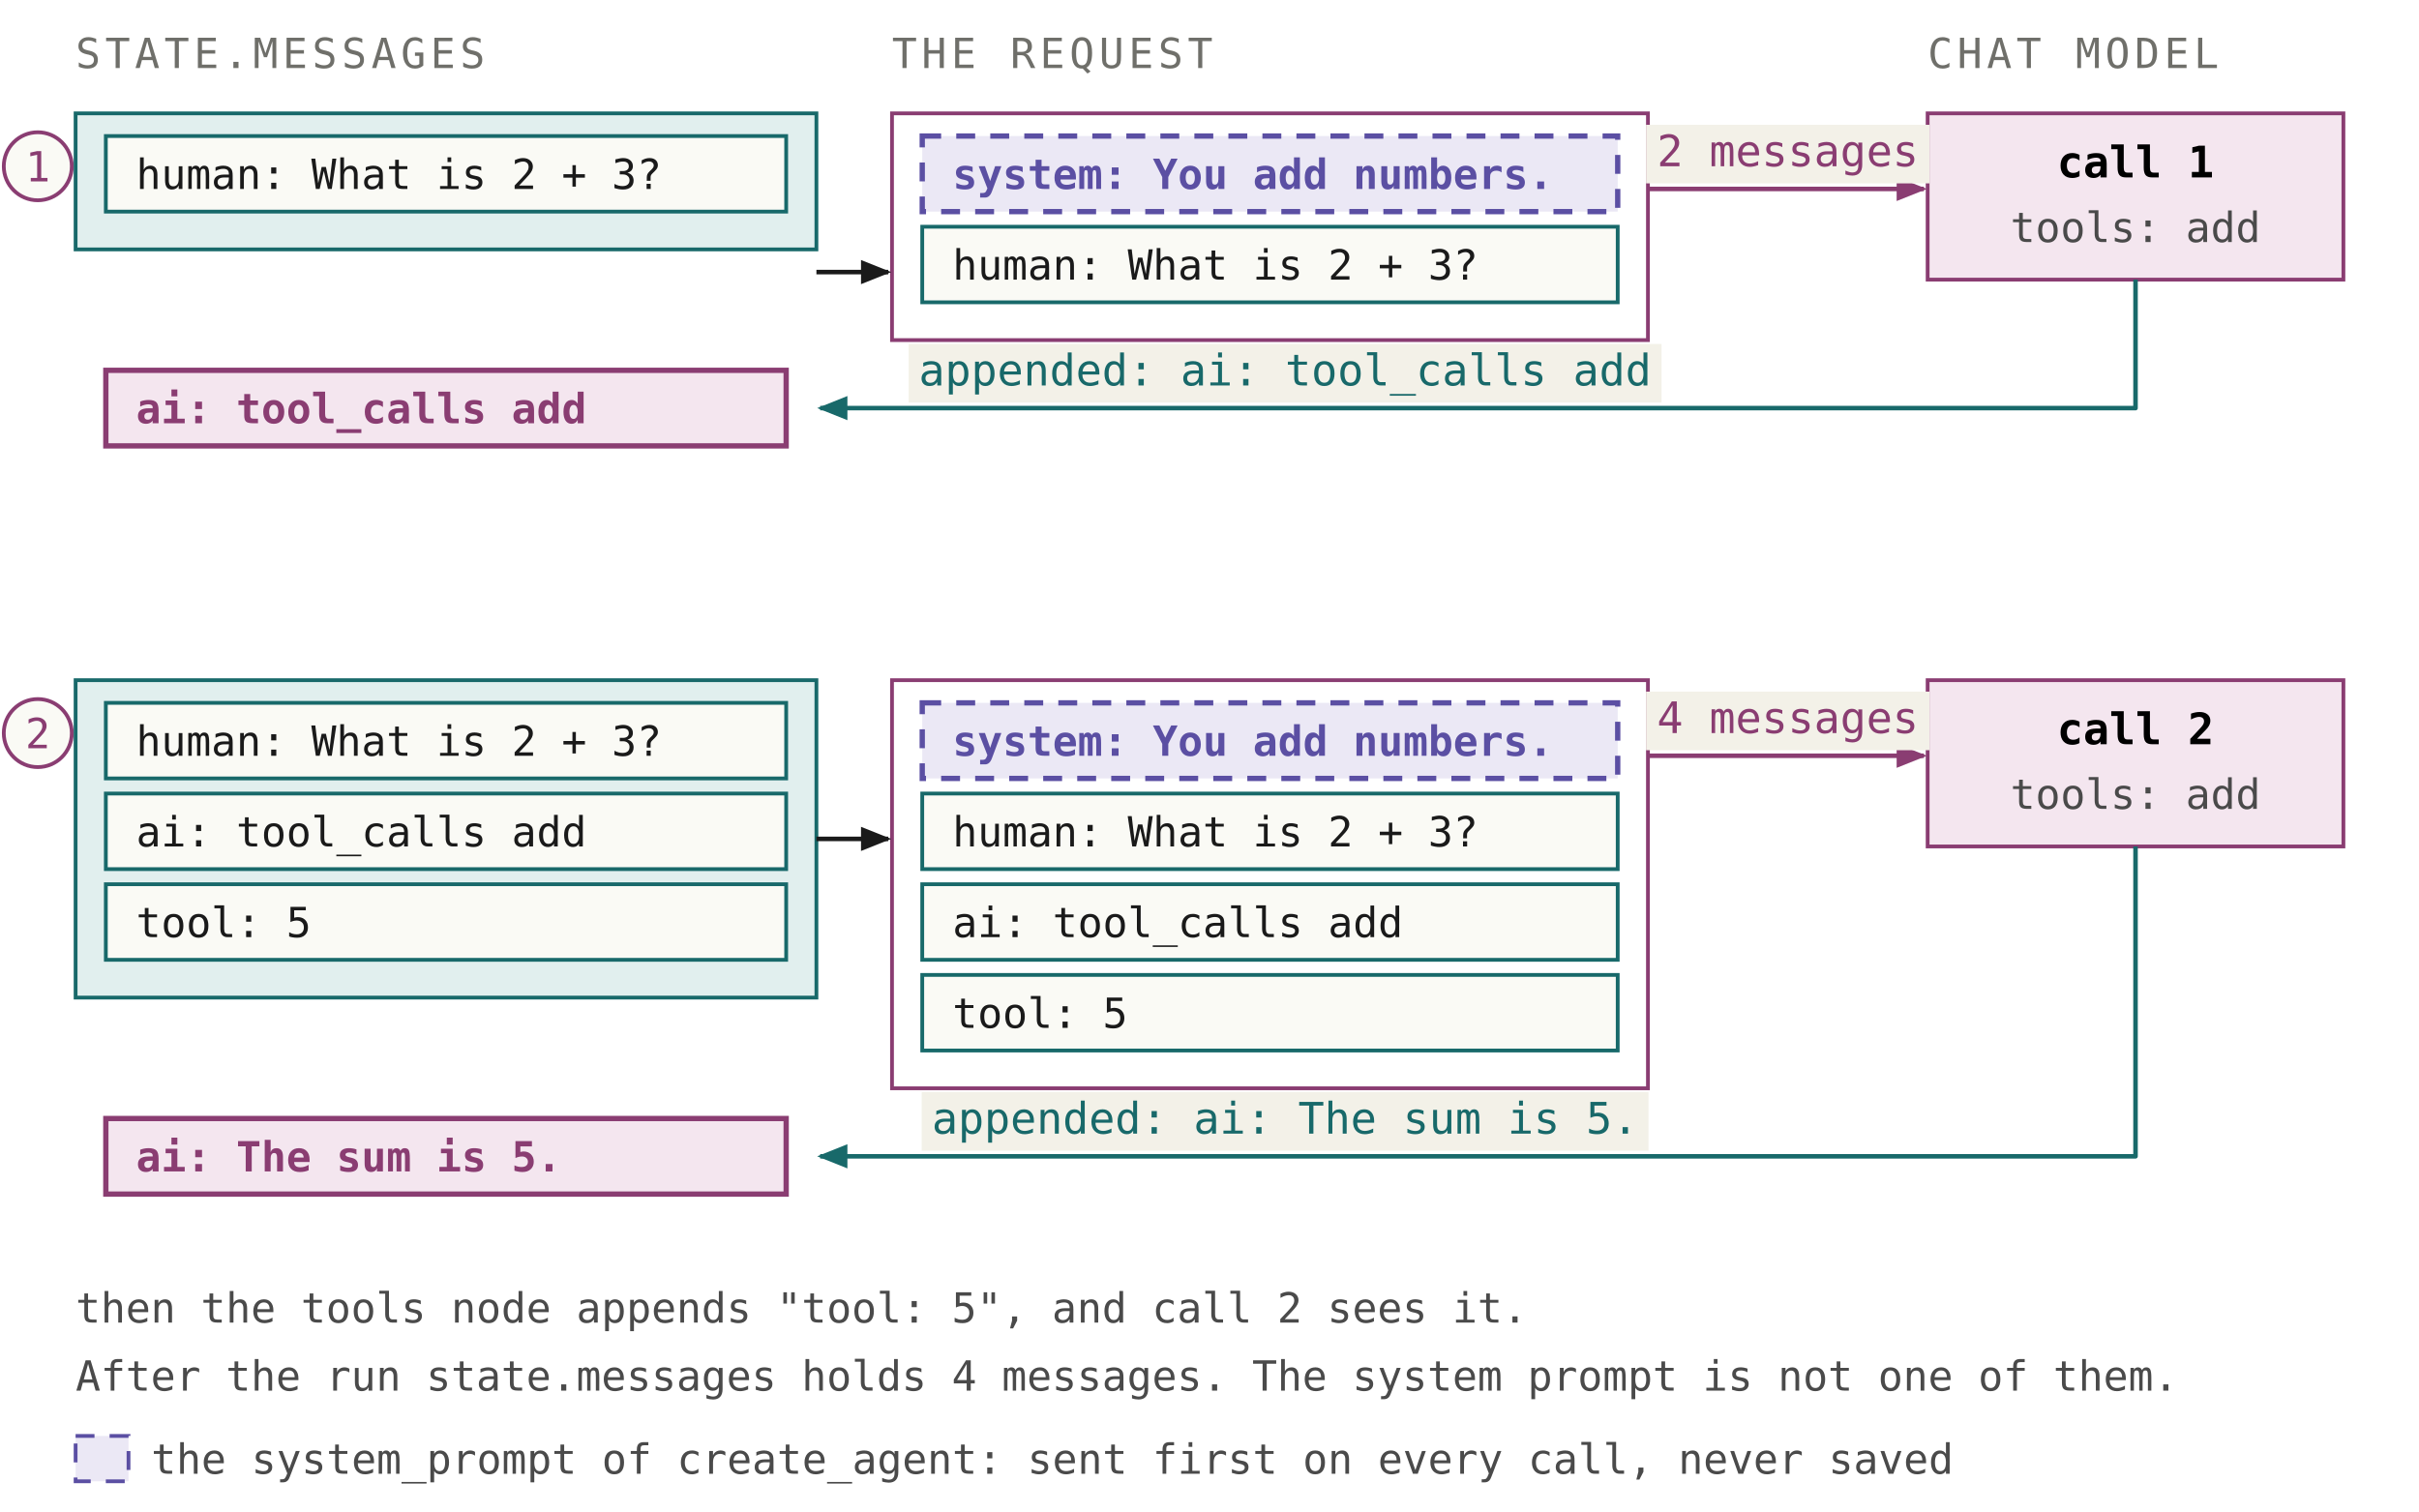
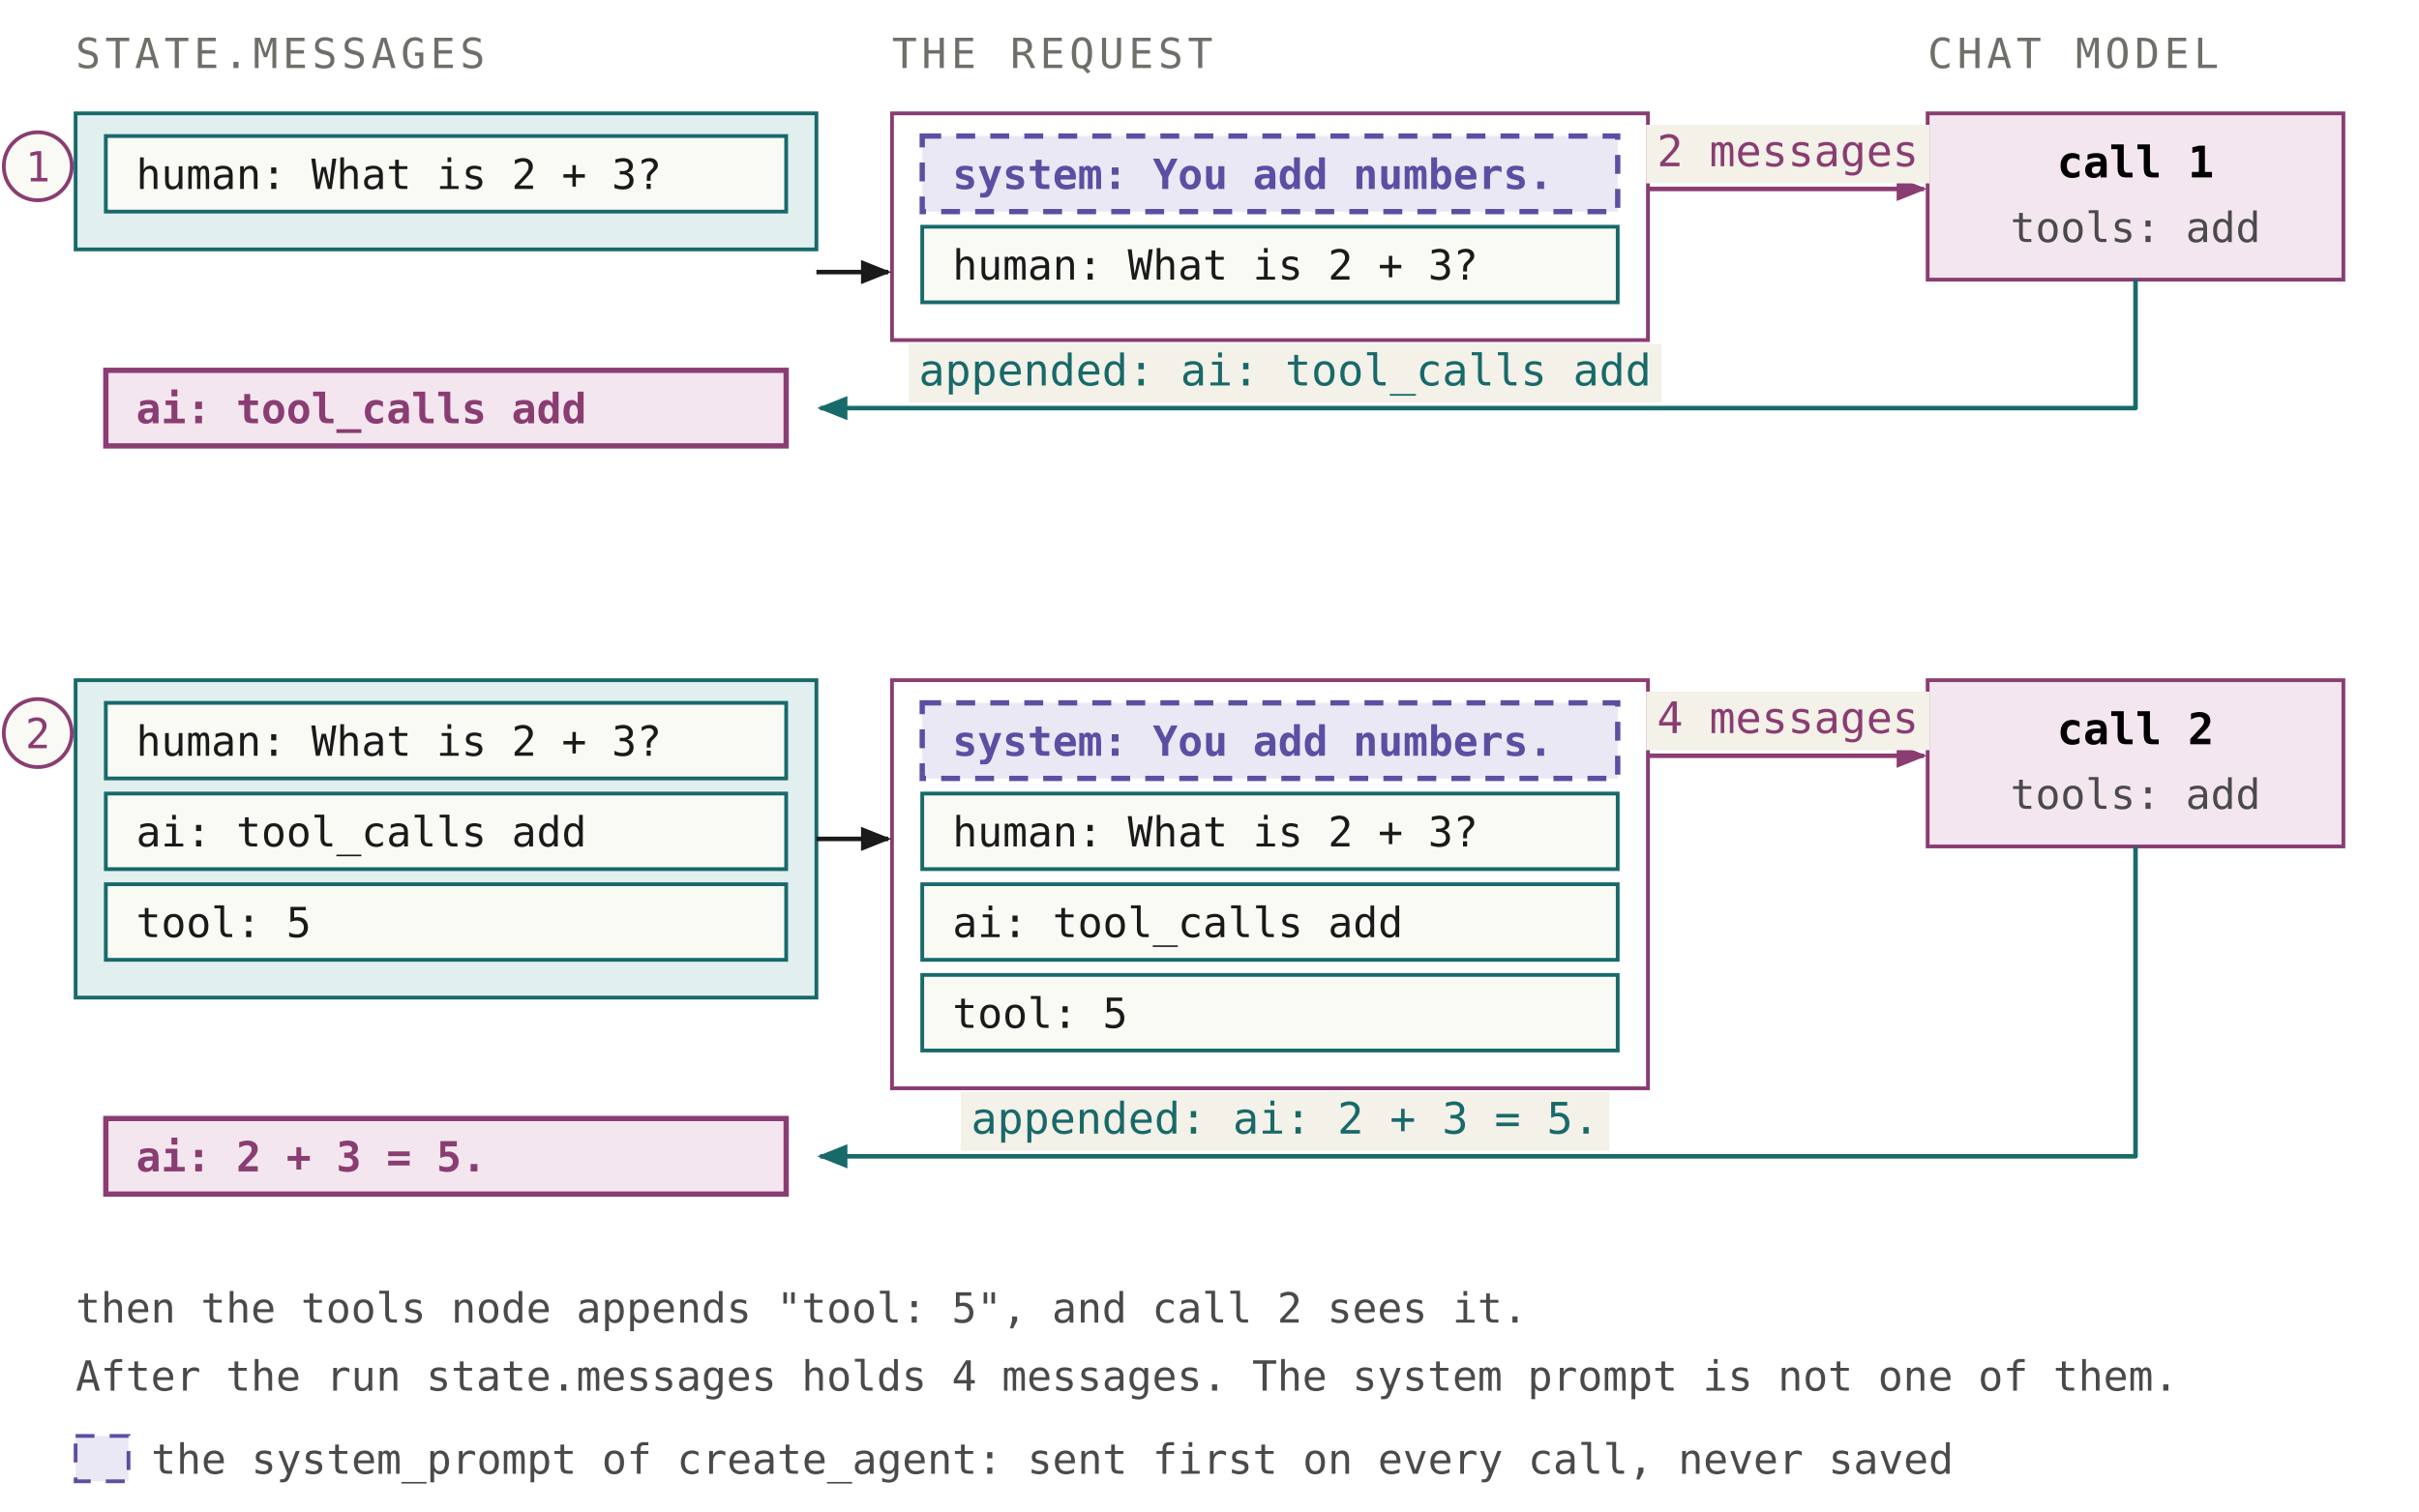
<svg xmlns="http://www.w3.org/2000/svg" viewBox="0 0 640 400" role="img" aria-labelledby="fig-2-5-title fig-2-5-desc" font-family="JetBrains Mono, ui-monospace, monospace">
  <defs>
    <marker id="fig-2-5-head-ink" viewBox="0 0 10 10" refX="9" refY="5" markerWidth="8" markerHeight="8" markerUnits="userSpaceOnUse" orient="auto-start-reverse">
      <path d="M0 1 L10 5 L0 9 z" fill="var(--m-ink, #1a1a1a)" />
    </marker>
    <marker id="fig-2-5-head-plum" viewBox="0 0 10 10" refX="9" refY="5" markerWidth="8" markerHeight="8" markerUnits="userSpaceOnUse" orient="auto-start-reverse">
      <path d="M0 1 L10 5 L0 9 z" fill="var(--m-plum-ink, #8a3d72)" />
    </marker>
    <marker id="fig-2-5-head-teal" viewBox="0 0 10 10" refX="9" refY="5" markerWidth="8" markerHeight="8" markerUnits="userSpaceOnUse" orient="auto-start-reverse">
      <path d="M0 1 L10 5 L0 9 z" fill="var(--m-teal-ink, #18696a)" />
    </marker>
  </defs>
  <text x="20" y="18" font-size="11" letter-spacing="1.2" fill="var(--m-ink-mute, #6f6f6a)">STATE.MESSAGES</text>
  <text x="236" y="18" font-size="11" letter-spacing="1.2" fill="var(--m-ink-mute, #6f6f6a)">THE REQUEST</text>
  <text x="510" y="18" font-size="11" letter-spacing="1.2" fill="var(--m-ink-mute, #6f6f6a)">CHAT MODEL</text>
  <g data-beat="1">
    <animate attributeName="opacity" values="0;0;1" keyTimes="0;0;1" calcMode="spline" keySplines="0 0 1 1;0.23 1 0.32 1" dur="0.45s" begin="indefinite" fill="freeze" />
    <animateTransform attributeName="transform" type="translate" values="0 4;0 4;0 0" keyTimes="0;0;1" calcMode="spline" keySplines="0 0 1 1;0.23 1 0.32 1" dur="0.45s" begin="indefinite" fill="freeze" />
    <circle cx="10" cy="44" r="9" fill="var(--m-paper, #fafaf5)" stroke="var(--m-plum-ink, #8a3d72)" stroke-width="1" />
    <text x="10" y="48" font-size="11" text-anchor="middle" fill="var(--m-plum-ink, #8a3d72)">1</text>
    <rect x="20" y="30" width="196" height="36" fill="var(--m-teal-fill, #e1efee)" stroke="var(--m-teal-ink, #18696a)" />
    <rect x="28" y="36" width="180" height="20" fill="var(--m-paper, #fafaf5)" stroke="var(--m-teal-ink, #18696a)" stroke-width="1" />
    <text x="36" y="50" font-size="11" fill="var(--m-ink, #1a1a1a)">human: What is 2 + 3?</text>
    <rect x="236" y="30" width="200" height="60" fill="none" stroke="var(--m-plum-ink, #8a3d72)" />
    <rect x="244" y="36" width="184" height="20" fill="var(--m-violet-fill, #ebe8f5)" stroke="var(--m-violet-ink, #5b4fa3)" stroke-width="1.4" stroke-dasharray="5 4" />
    <text x="252" y="50" font-size="11" font-weight="700" fill="var(--m-violet-ink, #5b4fa3)">system: You add numbers.</text>
    <rect x="244" y="60" width="184" height="20" fill="var(--m-paper, #fafaf5)" stroke="var(--m-teal-ink, #18696a)" stroke-width="1" />
    <text x="252" y="74" font-size="11" fill="var(--m-ink, #1a1a1a)">human: What is 2 + 3?</text>
    <line x1="216" y1="72" x2="235" y2="72" stroke="var(--m-ink, #1a1a1a)" stroke-width="1.2" marker-end="url(#fig-2-5-head-ink)" />
    <circle class="m-packet" r="3.5" fill="var(--m-ink, #1a1a1a)" opacity="0">
      <animateMotion path="M216 72 L235 72" keyPoints="0;0;1;1" keyTimes="0;0;0.688;1" calcMode="linear" dur="0.8s" begin="indefinite" fill="freeze" />
      <animate attributeName="opacity" values="0;0;1;1;0" keyTimes="0;0;0.1;0.688;1" dur="0.8s" begin="indefinite" fill="freeze" />
    </circle>
    <rect x="510" y="30" width="110" height="44" fill="var(--m-plum-fill, #f4e6ef)" stroke="var(--m-plum-ink, #8a3d72)" />
    <text x="565" y="46.95" font-size="11.5" text-anchor="middle" font-weight="700">call 1</text>
    <text x="565" y="64.05" font-size="11" text-anchor="middle" class="m-serif" fill="var(--m-ink-soft, #4a4a4a)">tools: add</text>
    <line x1="436" y1="50" x2="509" y2="50" stroke="var(--m-plum-ink, #8a3d72)" stroke-width="1.2" marker-end="url(#fig-2-5-head-plum)" />
    <circle class="m-packet" r="3.5" fill="var(--m-plum-ink, #8a3d72)" opacity="0">
      <animateMotion path="M436 50 L509 50" keyPoints="0;0;1;1" keyTimes="0;0;0.688;1" calcMode="linear" dur="0.8s" begin="indefinite" fill="freeze" />
      <animate attributeName="opacity" values="0;0;1;1;0" keyTimes="0;0;0.1;0.688;1" dur="0.8s" begin="indefinite" fill="freeze" />
    </circle>
    <rect class="m-knock" x="435.5" y="33.03" width="75" height="15.5" fill="var(--m-panel, #f3f1e8)" />
    <text x="473" y="44" font-size="11.5" text-anchor="middle" fill="var(--m-plum-ink, #8a3d72)">2 messages</text>
  </g>
  <g data-beat="2">
    <animate attributeName="opacity" values="0;0;1" keyTimes="0;0.571;1" calcMode="spline" keySplines="0 0 1 1;0.23 1 0.32 1" dur="1.05s" begin="indefinite" fill="freeze" />
    <animateTransform attributeName="transform" type="translate" values="0 4;0 4;0 0" keyTimes="0;0.571;1" calcMode="spline" keySplines="0 0 1 1;0.23 1 0.32 1" dur="1.05s" begin="indefinite" fill="freeze" />
    <path d="M565 74 V108 H217" fill="none" stroke="var(--m-teal-ink, #18696a)" stroke-width="1.2" stroke-linejoin="round" marker-end="url(#fig-2-5-head-teal)" />
    <circle class="m-packet" r="3.5" fill="var(--m-teal-ink, #18696a)" opacity="0">
      <animateMotion path="M565 74 V108 H217" keyPoints="0;0;1;1" keyTimes="0;0.429;0.821;1" calcMode="linear" dur="1.4s" begin="indefinite" fill="freeze" />
      <animate attributeName="opacity" values="0;0;1;1;0" keyTimes="0;0.429;0.486;0.821;1" dur="1.4s" begin="indefinite" fill="freeze" />
    </circle>
    <rect class="m-knock" x="240.4" y="91.03" width="199.2" height="15.5" fill="var(--m-panel, #f3f1e8)" />
    <text x="340" y="102" font-size="11.5" text-anchor="middle" fill="var(--m-teal-ink, #18696a)">appended: ai: tool_calls add</text>
    <rect x="28" y="98" width="180" height="20" fill="var(--m-plum-fill, #f4e6ef)" stroke="var(--m-plum-ink, #8a3d72)" stroke-width="1.4" />
    <text x="36" y="112" font-size="11" font-weight="700" fill="var(--m-plum-ink, #8a3d72)">ai: tool_calls add</text>
  </g>
  <g data-beat="3">
    <animate attributeName="opacity" values="0;0;1" keyTimes="0;0.727;1" calcMode="spline" keySplines="0 0 1 1;0.23 1 0.32 1" dur="1.65s" begin="indefinite" fill="freeze" />
    <animateTransform attributeName="transform" type="translate" values="0 4;0 4;0 0" keyTimes="0;0.727;1" calcMode="spline" keySplines="0 0 1 1;0.23 1 0.32 1" dur="1.65s" begin="indefinite" fill="freeze" />
    <circle cx="10" cy="194" r="9" fill="var(--m-paper, #fafaf5)" stroke="var(--m-plum-ink, #8a3d72)" stroke-width="1" />
    <text x="10" y="198" font-size="11" text-anchor="middle" fill="var(--m-plum-ink, #8a3d72)">2</text>
    <rect x="20" y="180" width="196" height="84" fill="var(--m-teal-fill, #e1efee)" stroke="var(--m-teal-ink, #18696a)" />
    <rect x="28" y="186" width="180" height="20" fill="var(--m-paper, #fafaf5)" stroke="var(--m-teal-ink, #18696a)" stroke-width="1" />
    <text x="36" y="200" font-size="11" fill="var(--m-ink, #1a1a1a)">human: What is 2 + 3?</text>
    <rect x="28" y="210" width="180" height="20" fill="var(--m-paper, #fafaf5)" stroke="var(--m-teal-ink, #18696a)" stroke-width="1" />
    <text x="36" y="224" font-size="11" fill="var(--m-ink, #1a1a1a)">ai: tool_calls add</text>
    <rect x="28" y="234" width="180" height="20" fill="var(--m-paper, #fafaf5)" stroke="var(--m-teal-ink, #18696a)" stroke-width="1" />
    <text x="36" y="248" font-size="11" fill="var(--m-ink, #1a1a1a)">tool: 5</text>
    <rect x="236" y="180" width="200" height="108" fill="none" stroke="var(--m-plum-ink, #8a3d72)" />
    <rect x="244" y="186" width="184" height="20" fill="var(--m-violet-fill, #ebe8f5)" stroke="var(--m-violet-ink, #5b4fa3)" stroke-width="1.4" stroke-dasharray="5 4" />
    <text x="252" y="200" font-size="11" font-weight="700" fill="var(--m-violet-ink, #5b4fa3)">system: You add numbers.</text>
    <rect x="244" y="210" width="184" height="20" fill="var(--m-paper, #fafaf5)" stroke="var(--m-teal-ink, #18696a)" stroke-width="1" />
    <text x="252" y="224" font-size="11" fill="var(--m-ink, #1a1a1a)">human: What is 2 + 3?</text>
    <rect x="244" y="234" width="184" height="20" fill="var(--m-paper, #fafaf5)" stroke="var(--m-teal-ink, #18696a)" stroke-width="1" />
    <text x="252" y="248" font-size="11" fill="var(--m-ink, #1a1a1a)">ai: tool_calls add</text>
    <rect x="244" y="258" width="184" height="20" fill="var(--m-paper, #fafaf5)" stroke="var(--m-teal-ink, #18696a)" stroke-width="1" />
    <text x="252" y="272" font-size="11" fill="var(--m-ink, #1a1a1a)">tool: 5</text>
    <line x1="216" y1="222" x2="235" y2="222" stroke="var(--m-ink, #1a1a1a)" stroke-width="1.2" marker-end="url(#fig-2-5-head-ink)" />
    <circle class="m-packet" r="3.5" fill="var(--m-ink, #1a1a1a)" opacity="0">
      <animateMotion path="M216 222 L235 222" keyPoints="0;0;1;1" keyTimes="0;0.6;0.875;1" calcMode="linear" dur="2s" begin="indefinite" fill="freeze" />
      <animate attributeName="opacity" values="0;0;1;1;0" keyTimes="0;0.6;0.64;0.875;1" dur="2s" begin="indefinite" fill="freeze" />
    </circle>
    <rect x="510" y="180" width="110" height="44" fill="var(--m-plum-fill, #f4e6ef)" stroke="var(--m-plum-ink, #8a3d72)" />
    <text x="565" y="196.95" font-size="11.5" text-anchor="middle" font-weight="700">call 2</text>
    <text x="565" y="214.05" font-size="11" text-anchor="middle" class="m-serif" fill="var(--m-ink-soft, #4a4a4a)">tools: add</text>
    <line x1="436" y1="200" x2="509" y2="200" stroke="var(--m-plum-ink, #8a3d72)" stroke-width="1.2" marker-end="url(#fig-2-5-head-plum)" />
    <circle class="m-packet" r="3.5" fill="var(--m-plum-ink, #8a3d72)" opacity="0">
      <animateMotion path="M436 200 L509 200" keyPoints="0;0;1;1" keyTimes="0;0.6;0.875;1" calcMode="linear" dur="2s" begin="indefinite" fill="freeze" />
      <animate attributeName="opacity" values="0;0;1;1;0" keyTimes="0;0.6;0.64;0.875;1" dur="2s" begin="indefinite" fill="freeze" />
    </circle>
    <rect class="m-knock" x="435.5" y="183.03" width="75" height="15.5" fill="var(--m-panel, #f3f1e8)" />
    <text x="473" y="194" font-size="11.5" text-anchor="middle" fill="var(--m-plum-ink, #8a3d72)">4 messages</text>
  </g>
  <g data-beat="4">
    <animate attributeName="opacity" values="0;0;1" keyTimes="0;0.8;1" calcMode="spline" keySplines="0 0 1 1;0.23 1 0.32 1" dur="2.25s" begin="indefinite" fill="freeze" />
    <animateTransform attributeName="transform" type="translate" values="0 4;0 4;0 0" keyTimes="0;0.8;1" calcMode="spline" keySplines="0 0 1 1;0.23 1 0.32 1" dur="2.25s" begin="indefinite" fill="freeze" />
    <path d="M565 224 V306 H217" fill="none" stroke="var(--m-teal-ink, #18696a)" stroke-width="1.2" stroke-linejoin="round" marker-end="url(#fig-2-5-head-teal)" />
    <circle class="m-packet" r="3.5" fill="var(--m-teal-ink, #18696a)" opacity="0">
      <animateMotion path="M565 224 V306 H217" keyPoints="0;0;1;1" keyTimes="0;0.692;0.904;1" calcMode="linear" dur="2.6s" begin="indefinite" fill="freeze" />
      <animate attributeName="opacity" values="0;0;1;1;0" keyTimes="0;0.692;0.723;0.904;1" dur="2.6s" begin="indefinite" fill="freeze" />
    </circle>
-     <rect class="m-knock" x="243.85" y="289.03" width="192.3" height="15.5" fill="var(--m-panel, #f3f1e8)" />
-     <text x="340" y="300" font-size="11.5" text-anchor="middle" fill="var(--m-teal-ink, #18696a)">appended: ai: The sum is 5.</text>
+     <rect class="m-knock" x="254.2" y="289.03" width="171.6" height="15.5" fill="var(--m-panel, #f3f1e8)" />
+     <text x="340" y="300" font-size="11.5" text-anchor="middle" fill="var(--m-teal-ink, #18696a)">appended: ai: 2 + 3 = 5.</text>
    <rect x="28" y="296" width="180" height="20" fill="var(--m-plum-fill, #f4e6ef)" stroke="var(--m-plum-ink, #8a3d72)" stroke-width="1.4" />
-     <text x="36" y="310" font-size="11" font-weight="700" fill="var(--m-plum-ink, #8a3d72)">ai: The sum is 5.</text>
+     <text x="36" y="310" font-size="11" font-weight="700" fill="var(--m-plum-ink, #8a3d72)">ai: 2 + 3 = 5.</text>
  </g>
  <g data-beat="5">
    <animate attributeName="opacity" values="0;0;1" keyTimes="0;0.842;1" calcMode="spline" keySplines="0 0 1 1;0.23 1 0.32 1" dur="2.85s" begin="indefinite" fill="freeze" />
    <animateTransform attributeName="transform" type="translate" values="0 4;0 4;0 0" keyTimes="0;0.842;1" calcMode="spline" keySplines="0 0 1 1;0.23 1 0.32 1" dur="2.85s" begin="indefinite" fill="freeze" />
    <text x="20" y="350" font-size="11" class="m-serif" fill="var(--m-ink-soft, #4a4a4a)">then the tools node appends "tool: 5", and call 2 sees it.</text>
    <text x="20" y="368" font-size="11" class="m-serif" fill="var(--m-ink-soft, #4a4a4a)">After the run state.messages holds 4 messages. The system prompt is not one of them.</text>
    <rect x="20" y="380" width="14" height="12" fill="var(--m-violet-fill, #ebe8f5)" stroke="var(--m-violet-ink, #5b4fa3)" stroke-dasharray="5 4" />
    <text x="40" y="390" font-size="11" class="m-serif" fill="var(--m-ink-soft, #4a4a4a)">the system_prompt of create_agent: sent first on every call, never saved</text>
  </g>
</svg>
